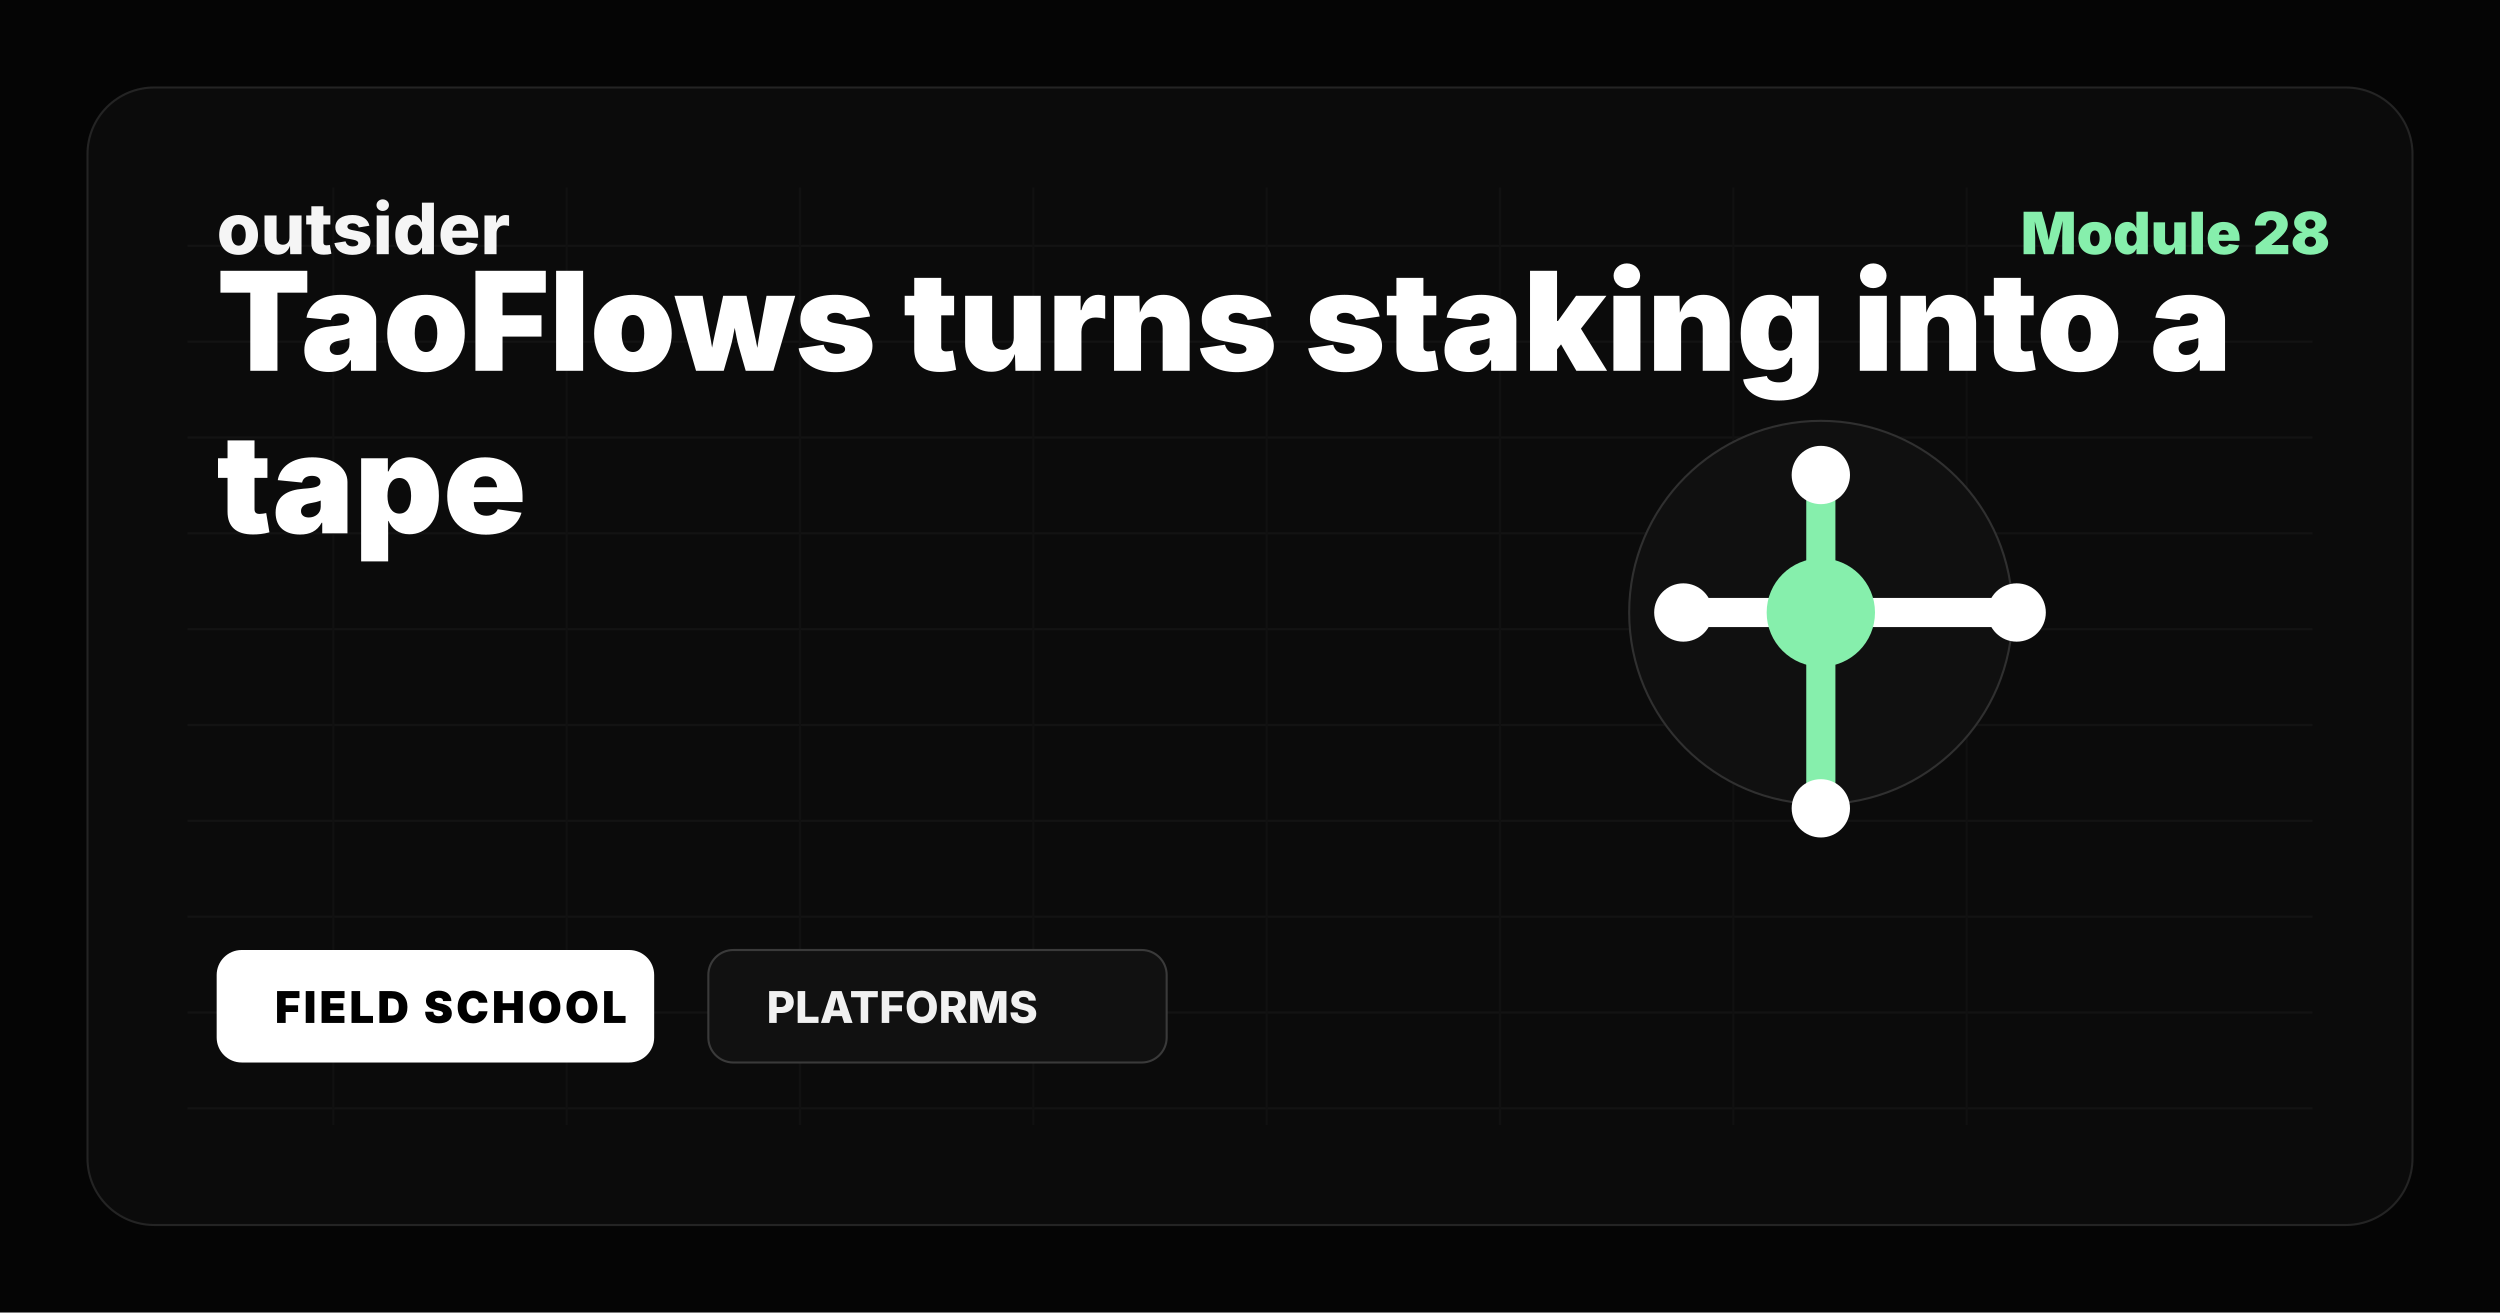
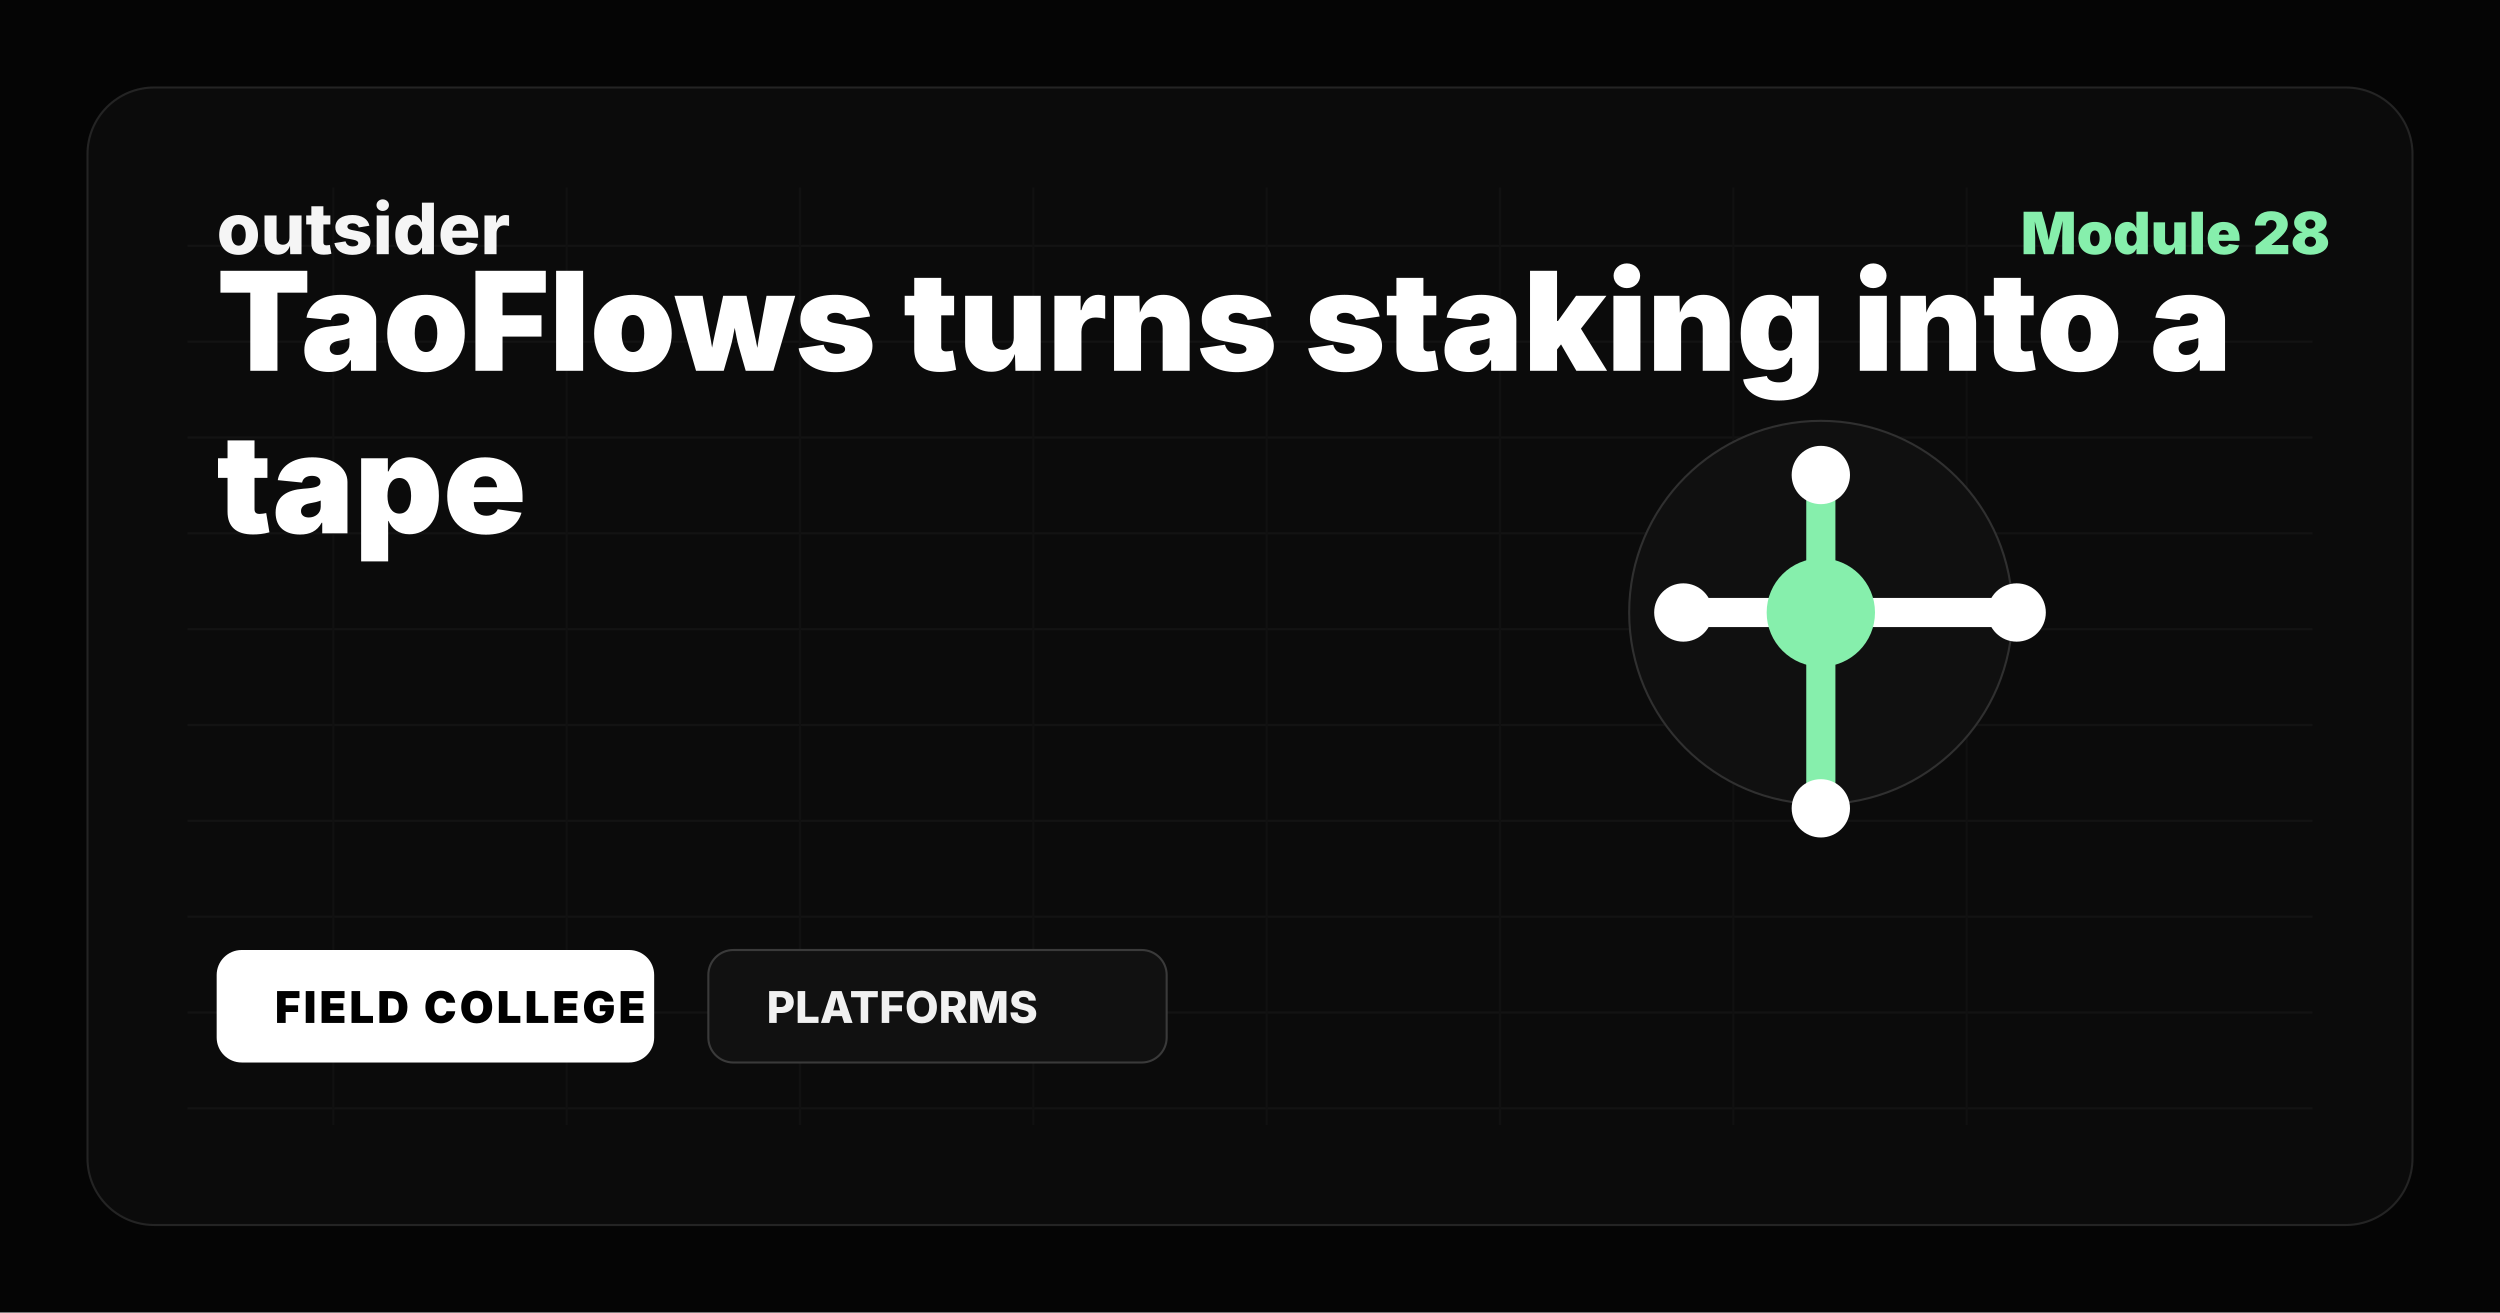
<svg xmlns="http://www.w3.org/2000/svg" width="1200" height="630" viewBox="0 0 1200 630" fill="none">
  <rect width="1200" height="630" fill="#050505" />
  <rect x="42" y="42" width="1116" height="546" rx="32" fill="#0B0B0B" stroke="#242424" />
  <g opacity="0.55">
    <path d="M90 118H1110" stroke="#191919" />
    <path d="M90 164H1110" stroke="#191919" />
    <path d="M90 210H1110" stroke="#191919" />
    <path d="M90 256H1110" stroke="#191919" />
    <path d="M90 302H1110" stroke="#191919" />
    <path d="M90 348H1110" stroke="#191919" />
    <path d="M90 394H1110" stroke="#191919" />
    <path d="M90 440H1110" stroke="#191919" />
    <path d="M90 486H1110" stroke="#191919" />
    <path d="M90 532H1110" stroke="#191919" />
    <path d="M160 90V540" stroke="#151515" />
    <path d="M272 90V540" stroke="#151515" />
    <path d="M384 90V540" stroke="#151515" />
    <path d="M496 90V540" stroke="#151515" />
    <path d="M608 90V540" stroke="#151515" />
    <path d="M720 90V540" stroke="#151515" />
    <path d="M832 90V540" stroke="#151515" />
    <path d="M944 90V540" stroke="#151515" />
  </g>
  <text x="104" y="122" fill="#F5F5F5" font-family="Inter, Arial, sans-serif" font-size="34" font-weight="800">outsider</text>
  <text x="970" y="122" fill="#86EFAC" font-family="Inter, Arial, sans-serif" font-size="28" font-weight="900">Module 28</text>
  <text x="104" y="178" fill="#FFFFFF" font-family="Inter, Arial, sans-serif" font-size="66" font-weight="900">TaoFlows turns staking into a</text>
  <text x="104" y="256" fill="#FFFFFF" font-family="Inter, Arial, sans-serif" font-size="66" font-weight="900">tape</text>
  <rect x="104" y="456" width="210" height="54" rx="12" fill="#FFFFFF" />
-   <text x="132" y="491" fill="#000000" font-family="Inter, Arial, sans-serif" font-size="21" font-weight="900" letter-spacing="1.5">FIELD SCHOOL</text>
+   <text x="132" y="491" fill="#000000" font-family="Inter, Arial, sans-serif" font-size="21" font-weight="900" letter-spacing="1.5">FIELD COLLEGE</text>
  <rect x="340" y="456" width="220" height="54" rx="12" fill="#111111" stroke="#3A3A3A" />
  <text x="368" y="491" fill="#F1F1F1" font-family="Inter, Arial, sans-serif" font-size="21" font-weight="800">PLATFORMS</text>
  <g transform="translate(780 200)">
    <circle cx="94" cy="94" r="92" fill="#101010" stroke="#303030" />
    <path d="M94 28V188" stroke="#86EFAC" stroke-width="14" stroke-linecap="round" />
    <path d="M28 94H188" stroke="#FFFFFF" stroke-width="14" stroke-linecap="round" />
    <circle cx="94" cy="94" r="26" fill="#86EFAC" />
    <circle cx="94" cy="28" r="14" fill="#FFFFFF" />
    <circle cx="188" cy="94" r="14" fill="#FFFFFF" />
    <circle cx="94" cy="188" r="14" fill="#FFFFFF" />
    <circle cx="28" cy="94" r="14" fill="#FFFFFF" />
  </g>
</svg>
